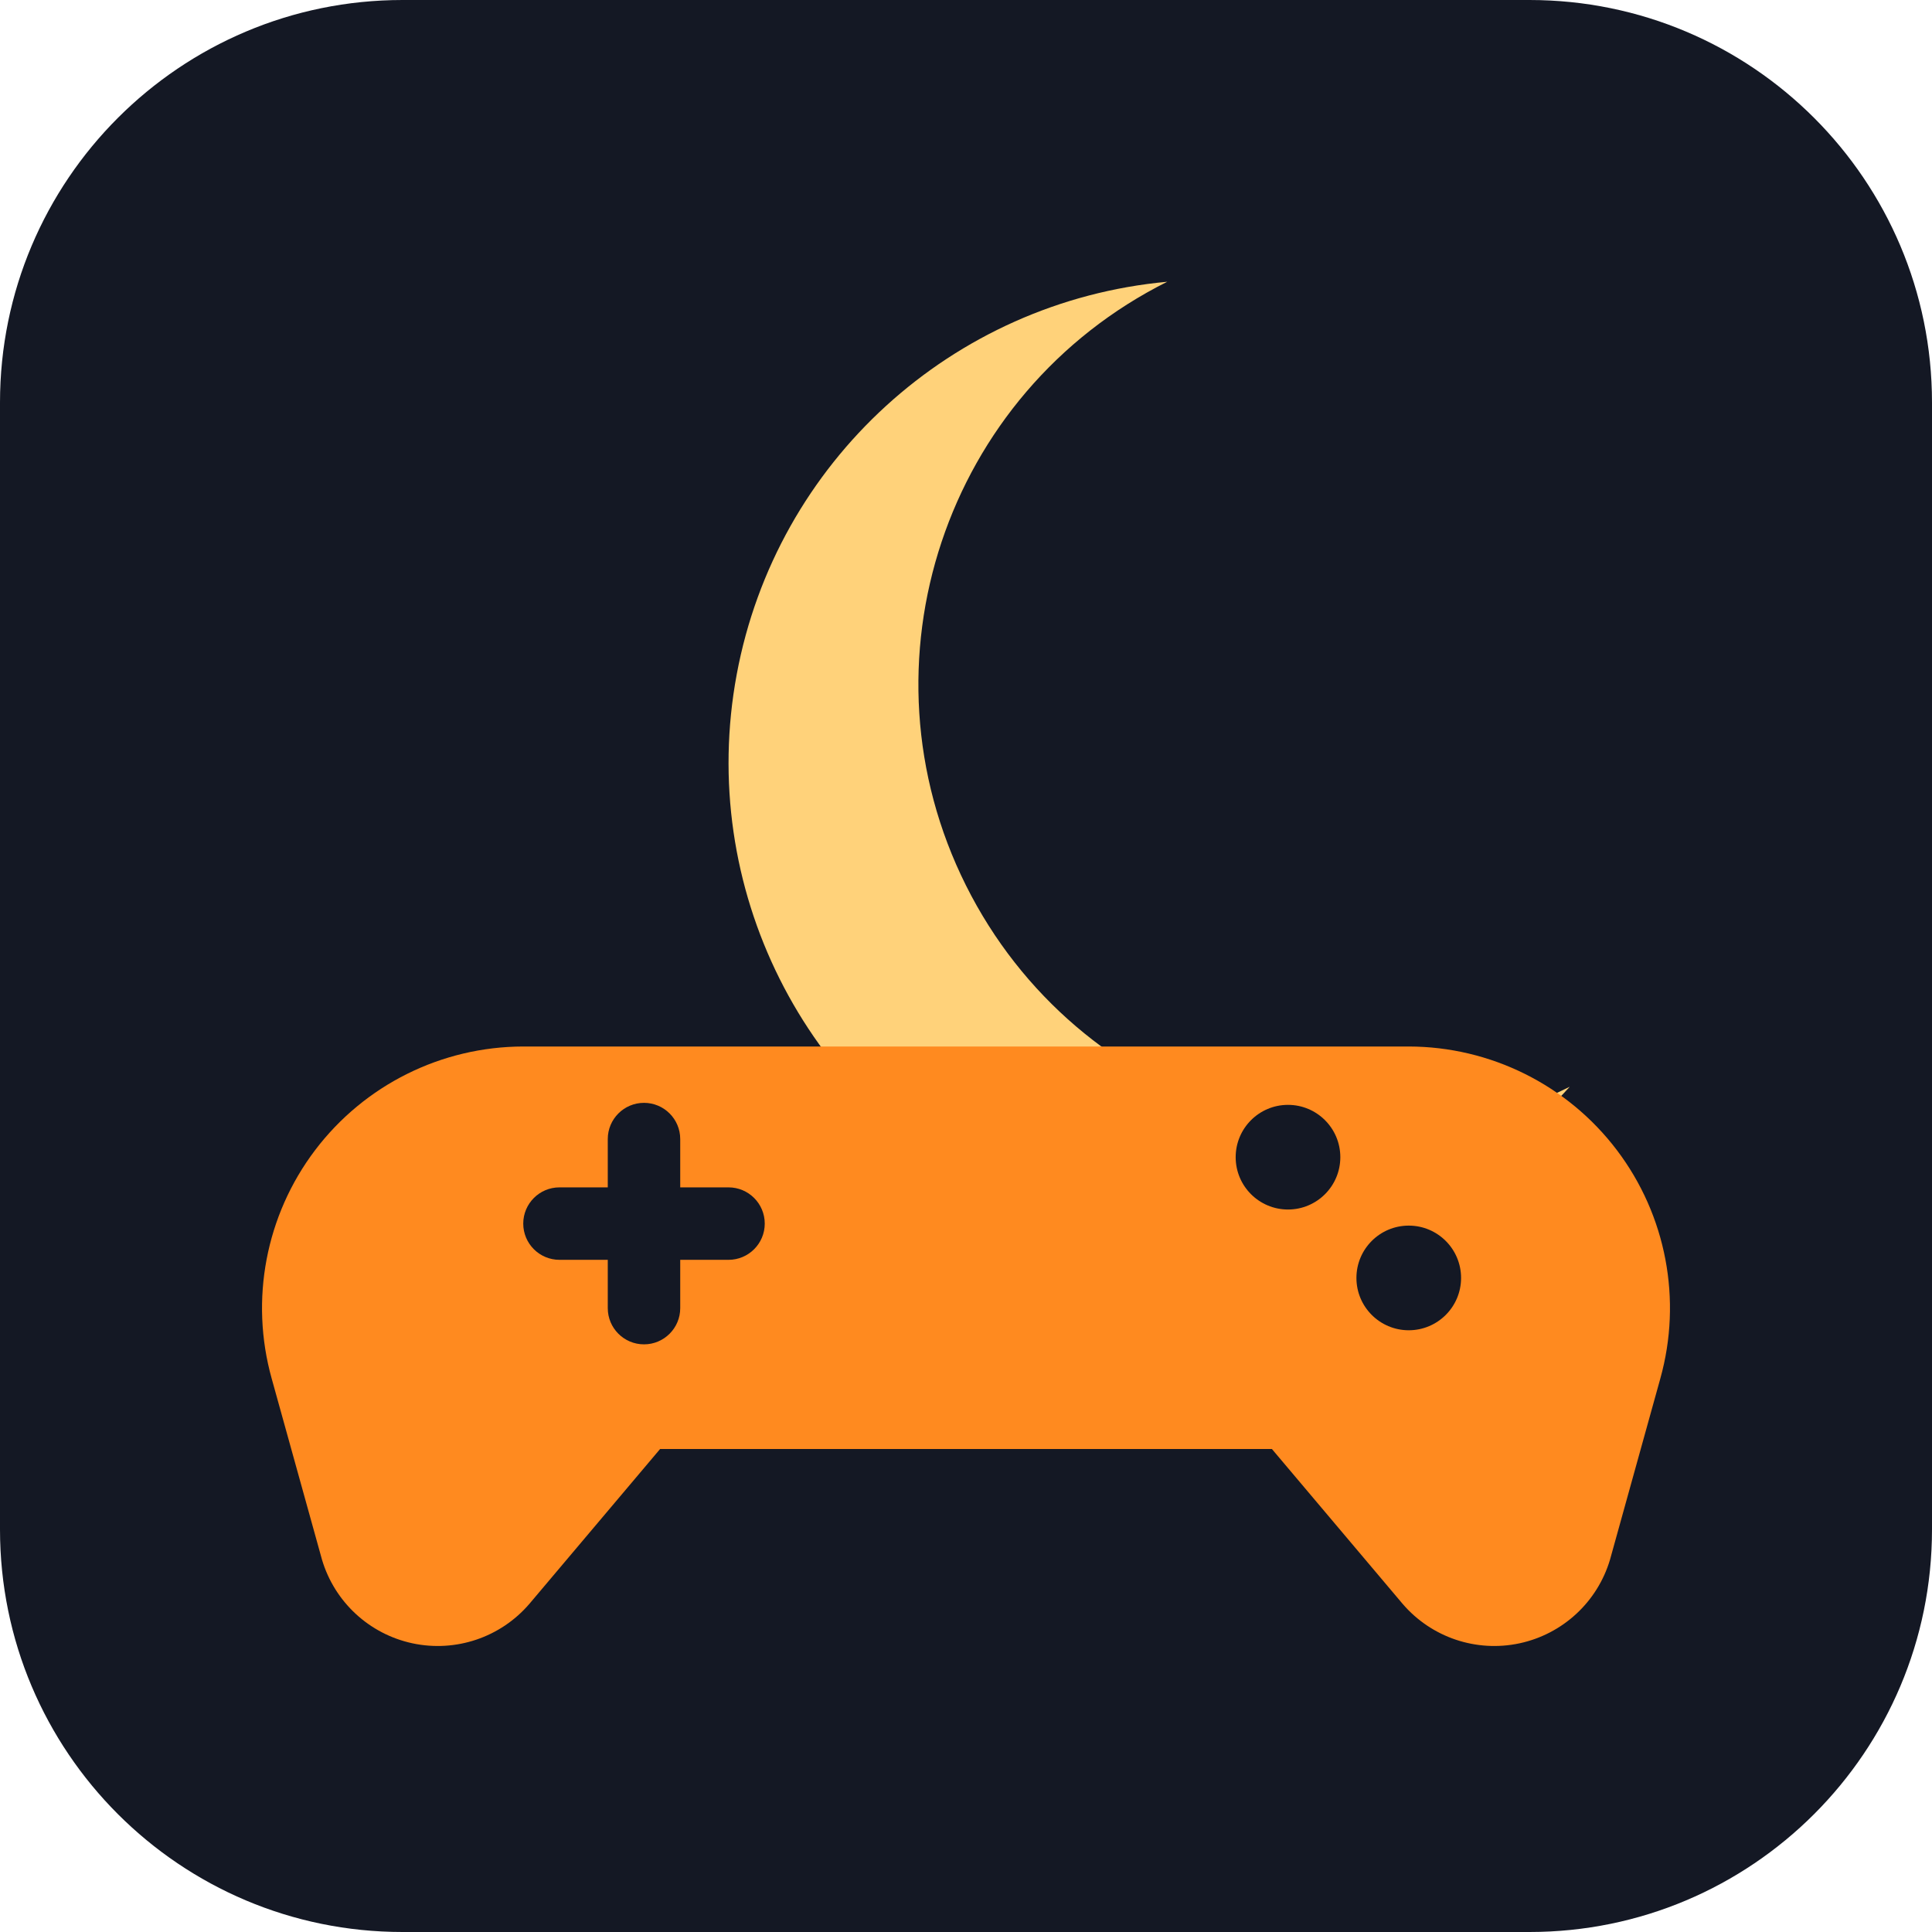
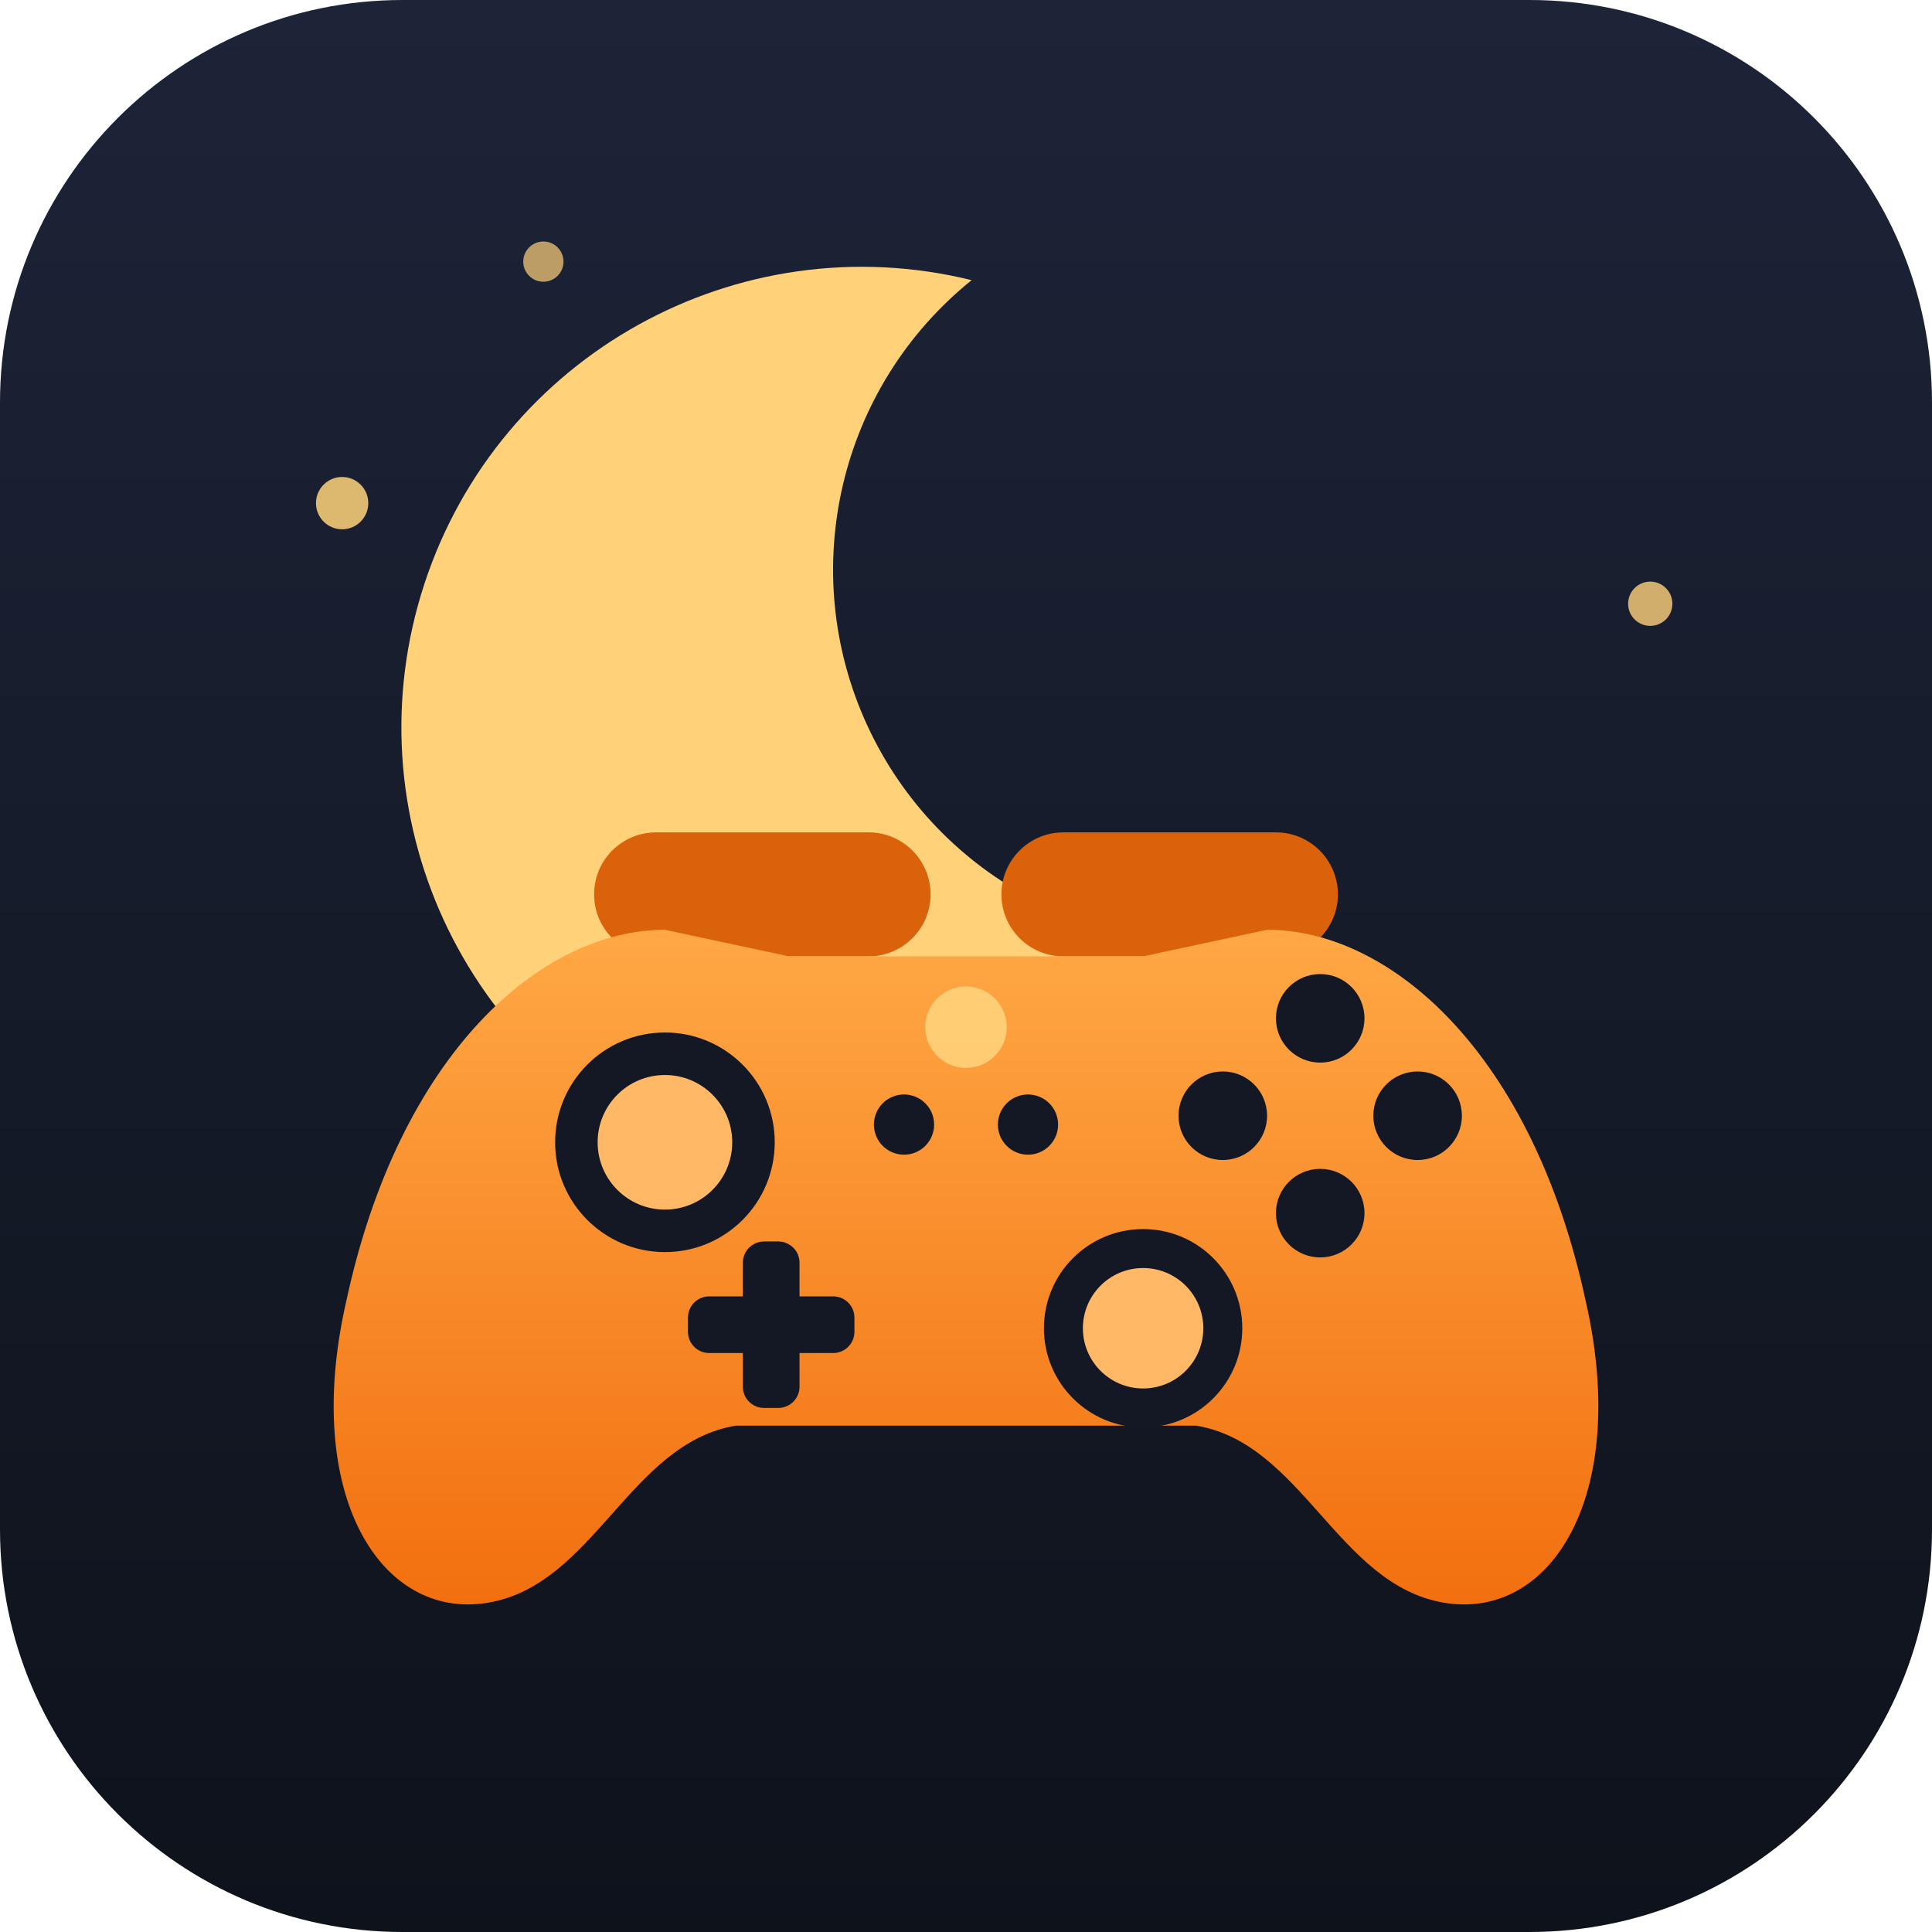
<svg xmlns="http://www.w3.org/2000/svg" viewBox="0 0 96 96" width="256" height="256">
-   <rect width="96" height="96" rx="20" fill="#141824" />
-   <path fill="#FFD27A" d="M58,14 a24,24 0 1,0 20,40 a19,19 0 0,1 -20,-40z" />
-   <path fill="#FF8A1F" d="M26,52 h44 a13,13 0 0 1 12.500,16.500 l-2.500,9 a6,6 0 0 1 -10.300,2.200 l-6.500,-7.700 h-30.400 l-6.500,7.700 a6,6 0 0 1 -10.300,-2.200 l-2.500,-9 a13,13 0 0 1 12.500,-16.500z" />
-   <rect x="26" y="59" width="12" height="3.600" rx="1.800" fill="#141824" />
-   <rect x="30.200" y="54.800" width="3.600" height="12" rx="1.800" fill="#141824" />
-   <circle cx="64" cy="57.500" r="2.600" fill="#141824" />
-   <circle cx="70" cy="63.500" r="2.600" fill="#141824" />
+   <defs>
+     <linearGradient id="bg" x1="0" y1="0" x2="0" y2="1">
+       <stop offset="0" stop-color="#1D2438" />
+       <stop offset="1" stop-color="#0E121B" />
+     </linearGradient>
+     <linearGradient id="body" x1="0" y1="0" x2="0" y2="1">
+       <stop offset="0" stop-color="#FFA845" />
+       <stop offset="1" stop-color="#F26F0F" />
+     </linearGradient>
+   </defs>
+   <rect width="96" height="96" rx="20" fill="url(#bg)" />
+   <circle cx="17" cy="25" r="1.3" fill="#FFD27A" opacity=".85" />
+   <circle cx="27" cy="13" r="1" fill="#FFD27A" opacity=".7" />
+   <circle cx="82" cy="30" r="1.1" fill="#FFD27A" opacity=".8" />
+   <path fill="#FFD27A" transform="translate(-1 6) scale(0.880)" d="M56,9 a26,26 0 1,0 17,37 a21,21 0 0,1 -17,-37z" />
+   <g transform="translate(5.760 11) scale(0.880)">
+     <rect x="27" y="34.500" width="19" height="7" rx="3.500" fill="#D9620A" />
+     <rect x="50" y="34.500" width="19" height="7" rx="3.500" fill="#D9620A" />
+     <path fill="url(#body)" d="M31,40 C24,40 16,47 13,61 C10.500,72 15,79 21,78 C27,77 29,69 35,68 L61,68 C67,69 69,77 75,78 C81,79 85.500,72 83,61 C80,47 72,40 65,40 L58,41.500 L38,41.500 Z" />
+     <circle cx="31" cy="52" r="6.200" fill="#141824" />
+     <circle cx="31" cy="52" r="3.800" fill="#FFB866" />
+     <circle cx="58" cy="62.500" r="5.600" fill="#141824" />
+     <circle cx="58" cy="62.500" r="3.400" fill="#FFB866" />
+     <rect x="32.300" y="60.700" width="9.400" height="3.200" rx="1.200" fill="#141824" />
+     <rect x="35.400" y="57.600" width="3.200" height="9.400" rx="1.200" fill="#141824" />
+     <circle cx="68" cy="45" r="2.500" fill="#141824" />
+     <circle cx="68" cy="56" r="2.500" fill="#141824" />
+     <circle cx="62.500" cy="50.500" r="2.500" fill="#141824" />
+     <circle cx="73.500" cy="50.500" r="2.500" fill="#141824" />
+     <circle cx="44.500" cy="51" r="1.700" fill="#141824" />
+     <circle cx="51.500" cy="51" r="1.700" fill="#141824" />
+     <circle cx="48" cy="45.500" r="2.300" fill="#FFD27A" opacity=".9" />
+   </g>
</svg>
